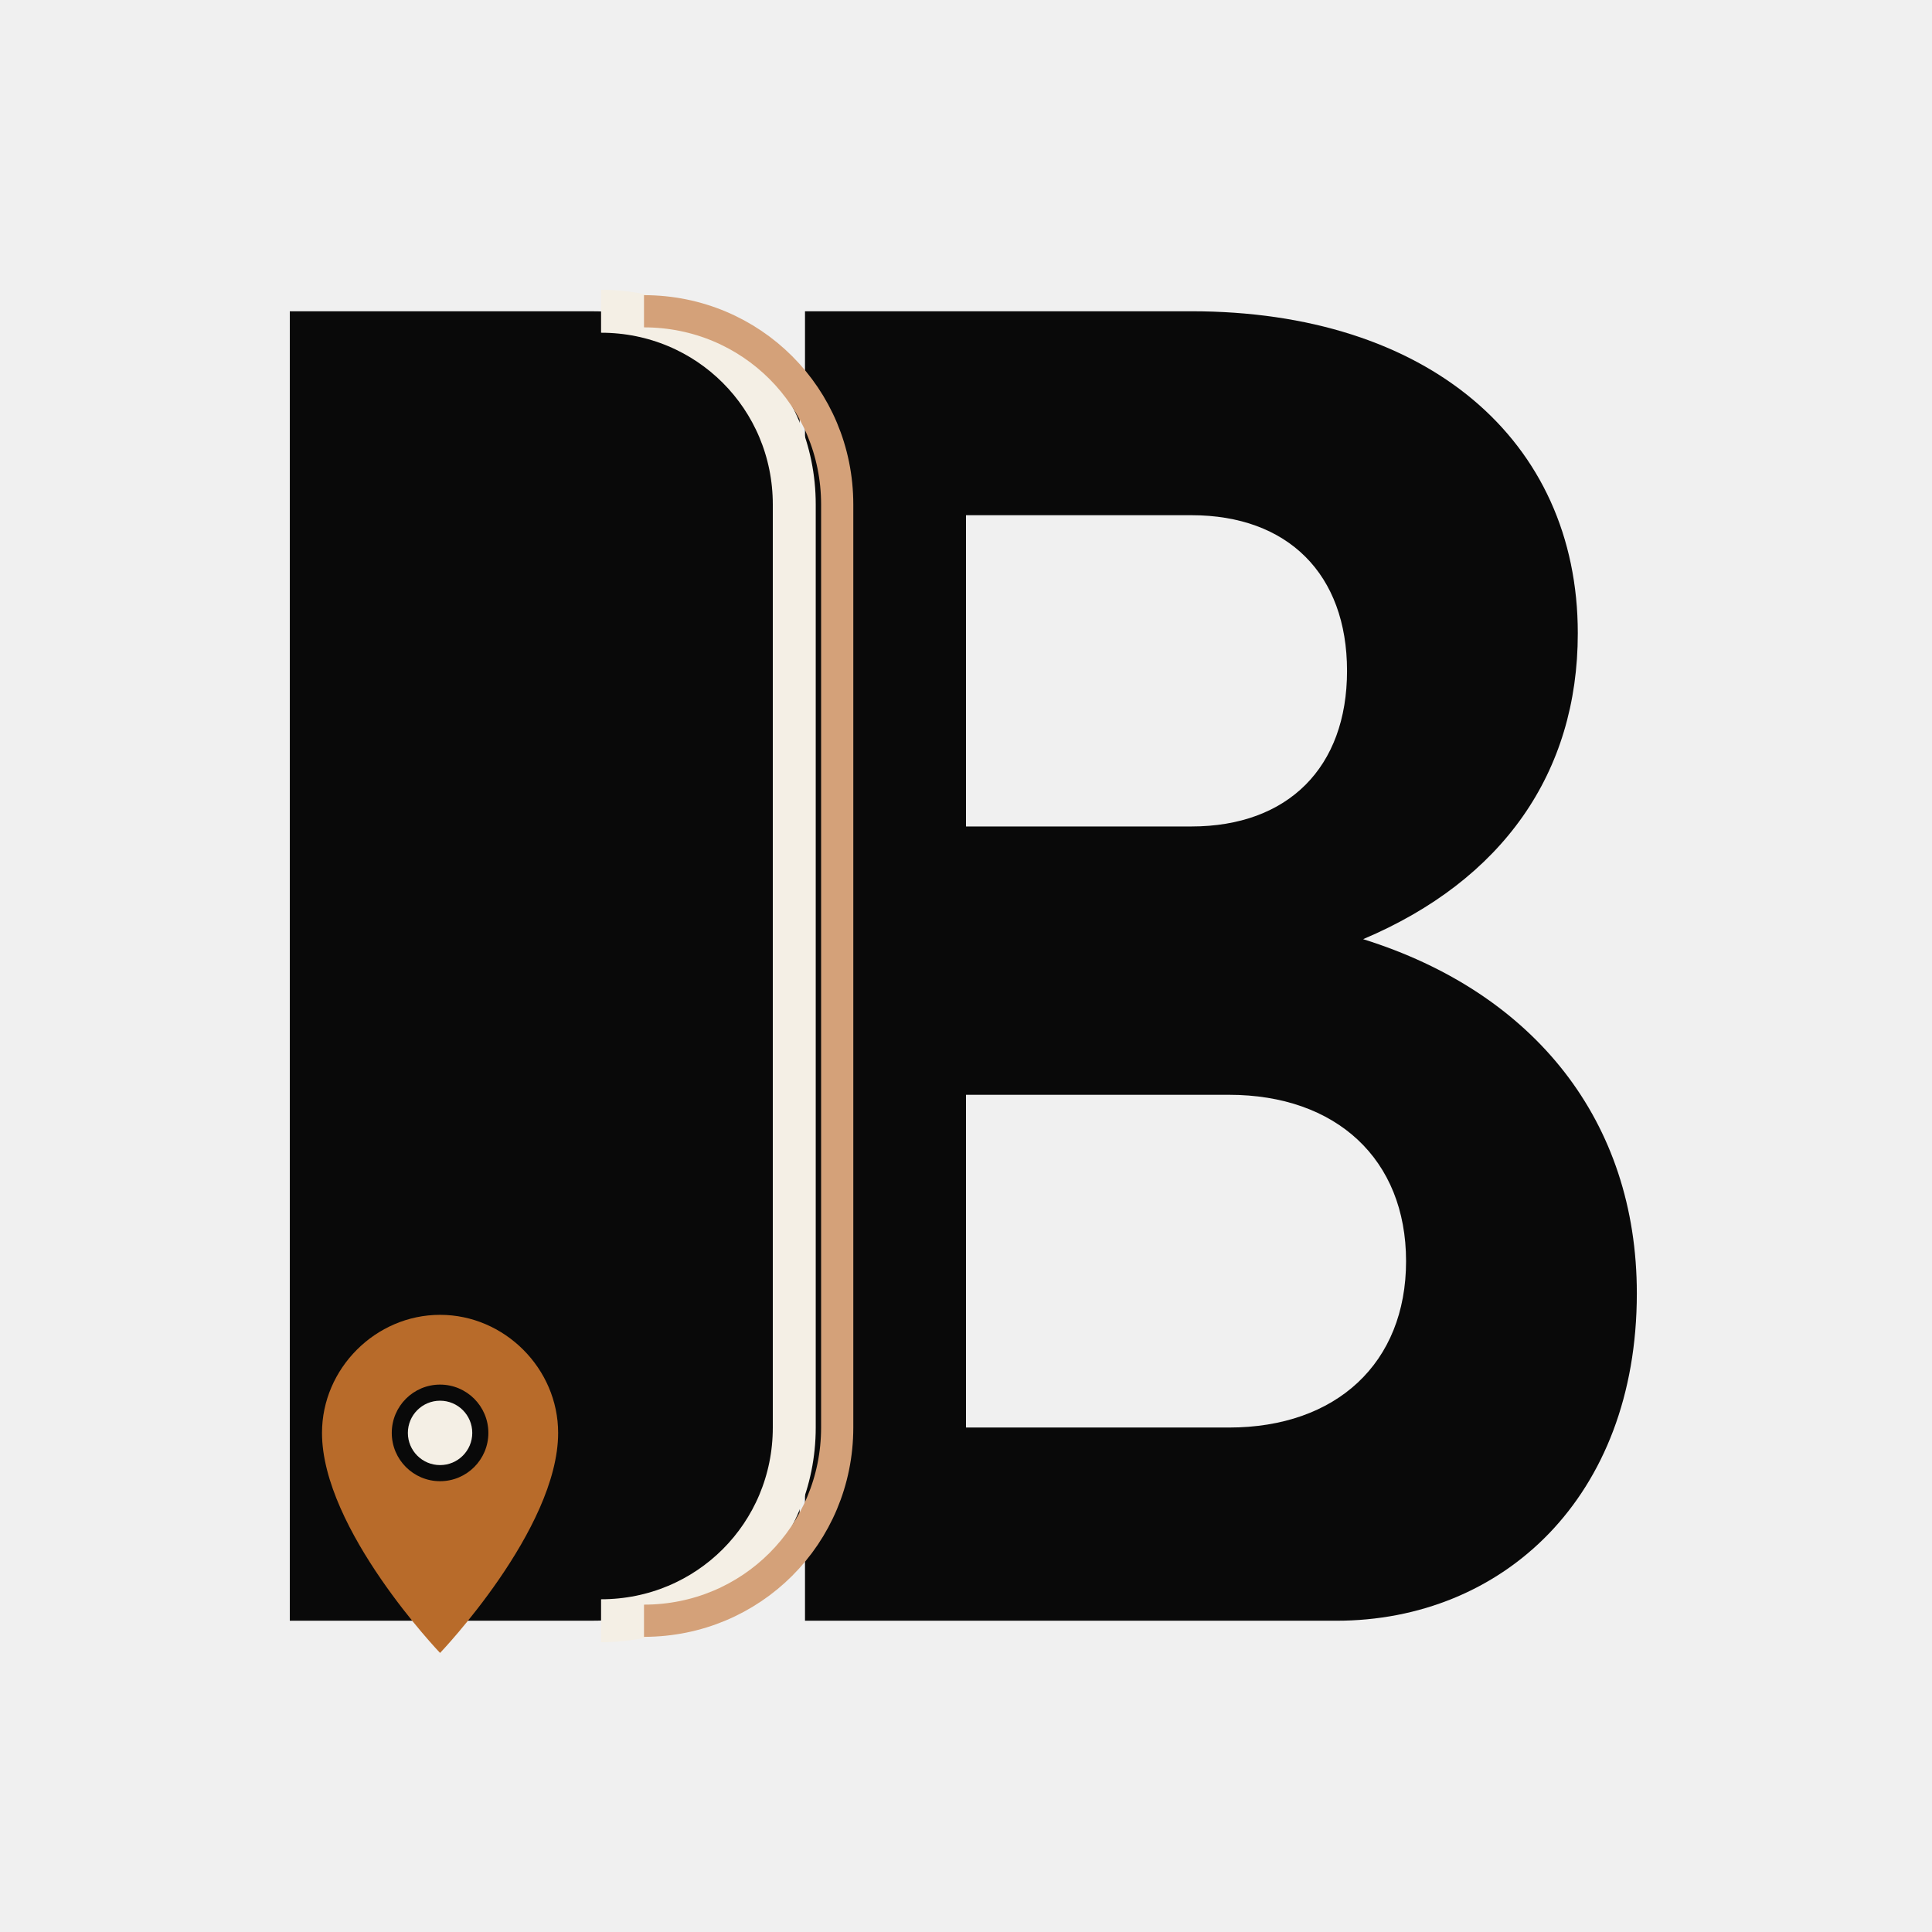
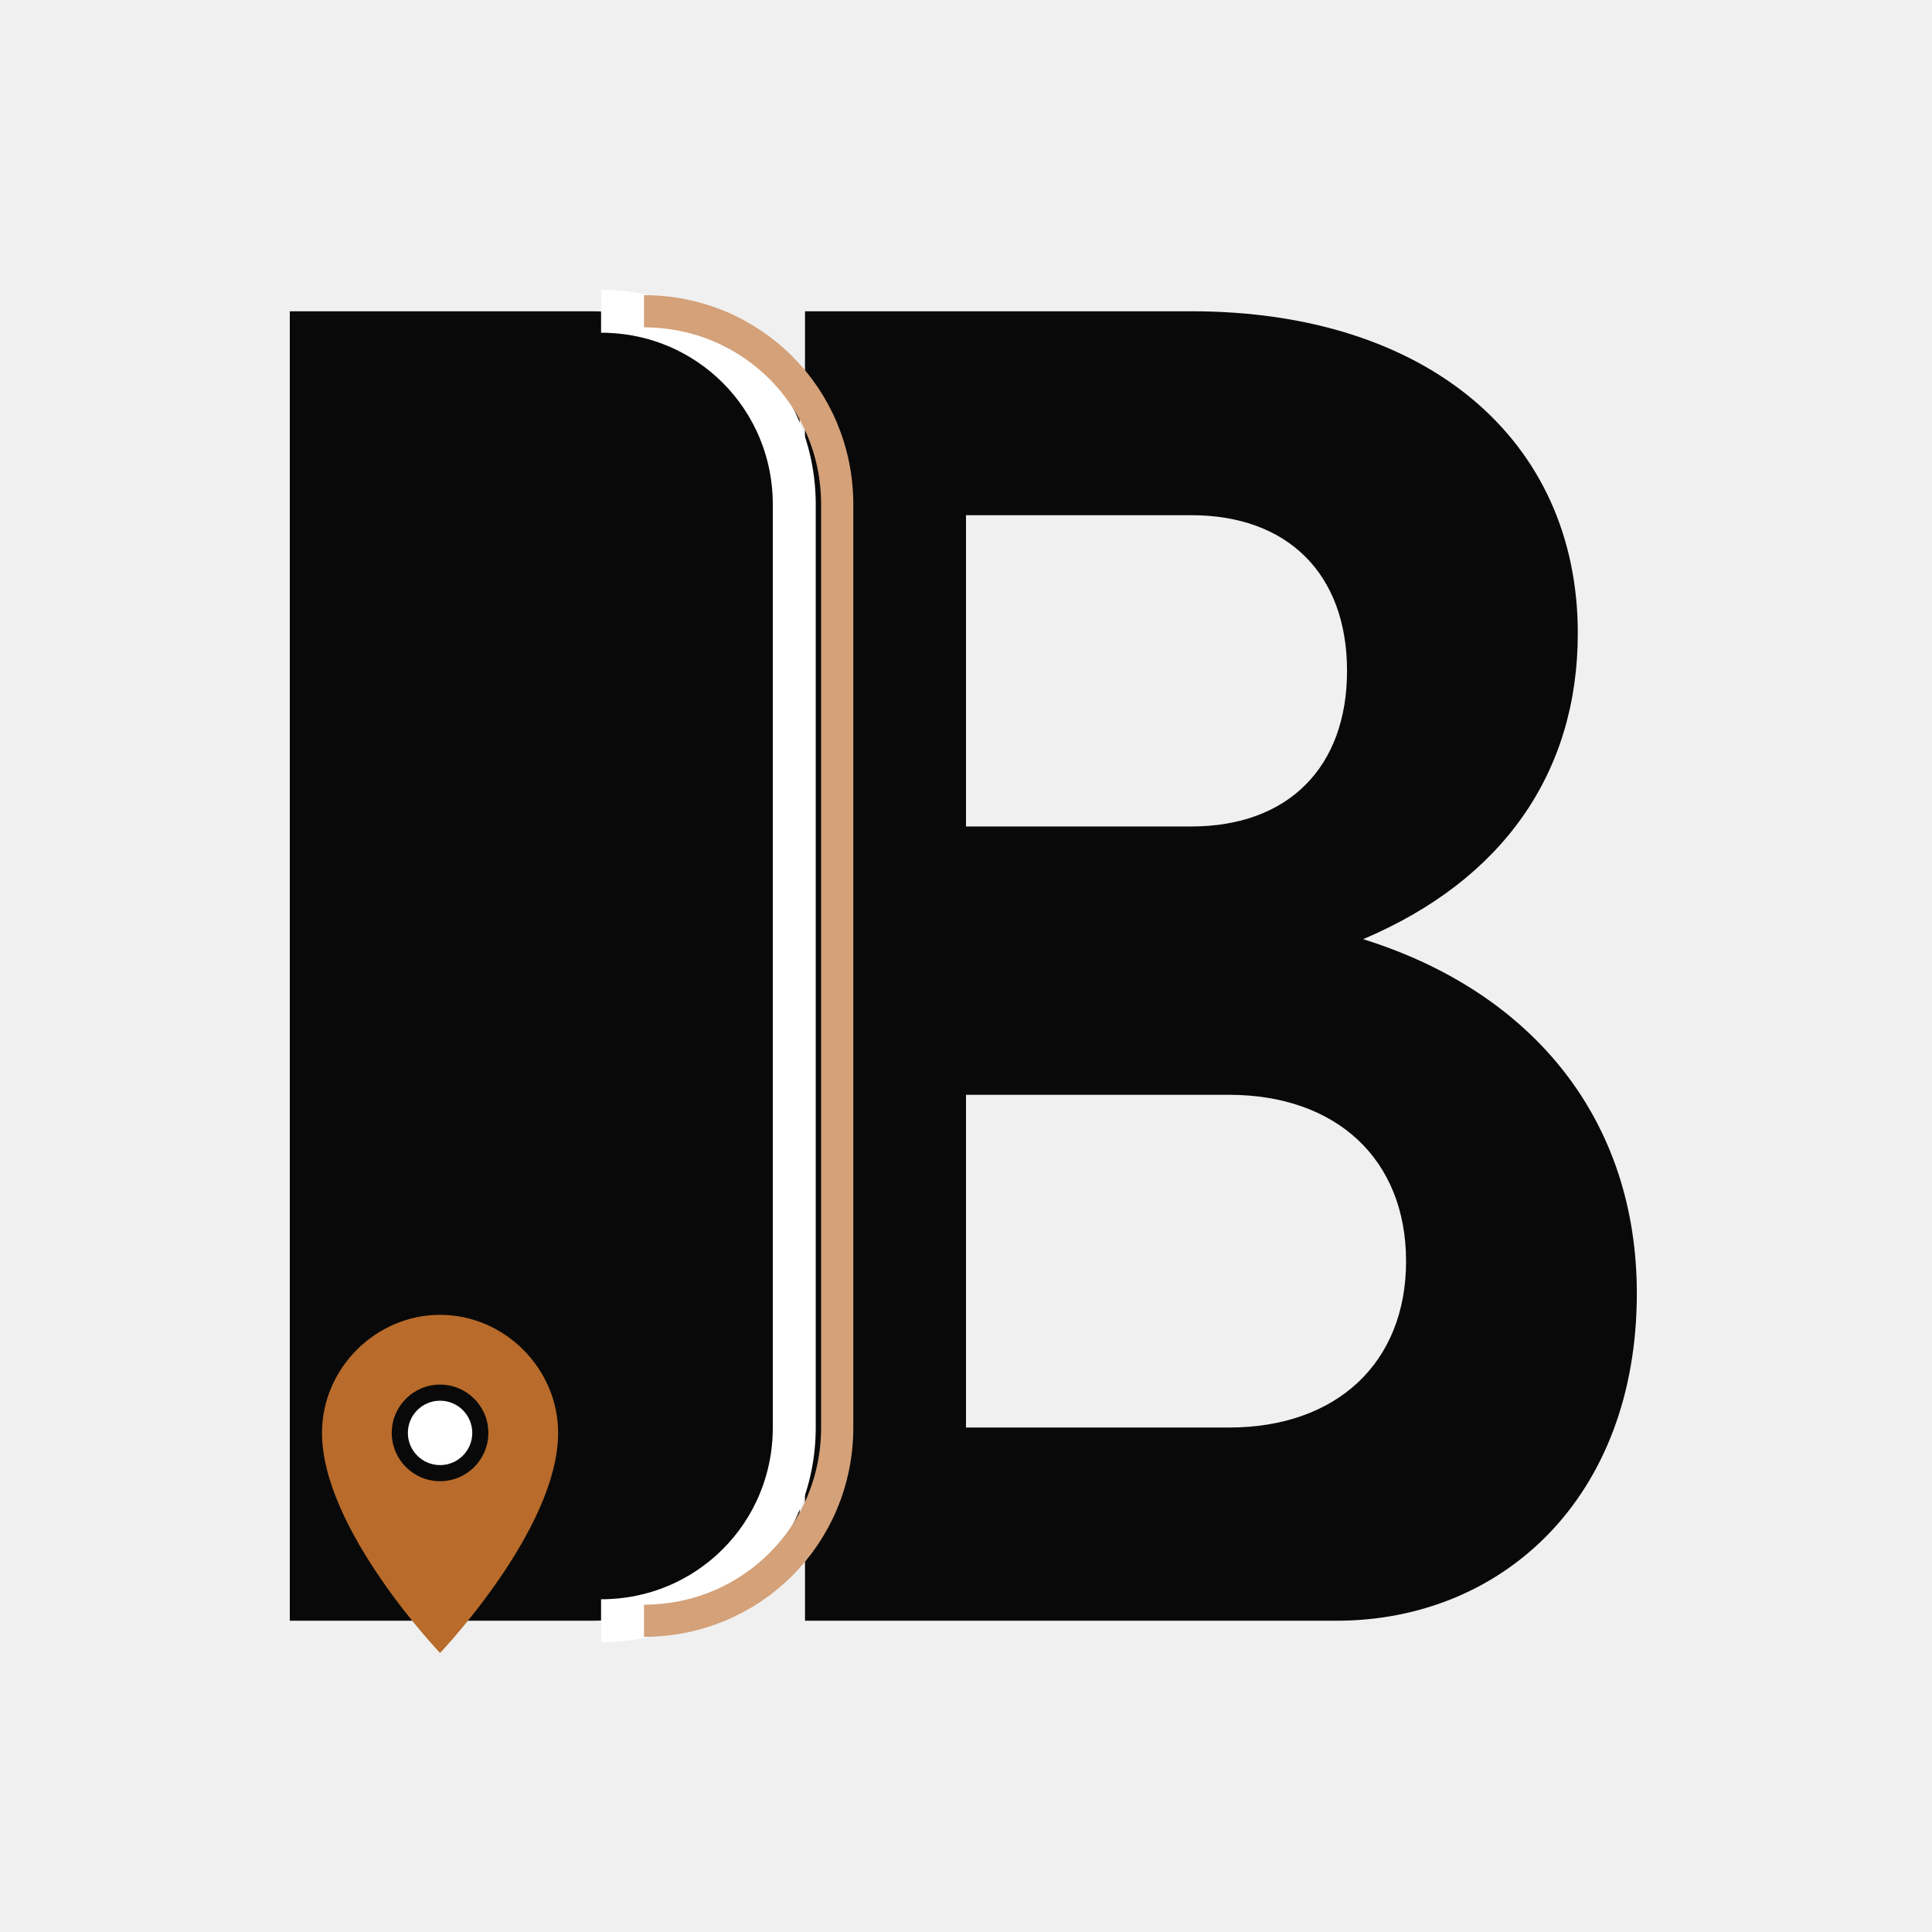
<svg xmlns="http://www.w3.org/2000/svg" viewBox="0 0 360 360">
  <path fill="#090909" d="M54 58H110c16 0 27 6 39 19v206c-12 13-23 19-39 19H54Z" />
  <path fill="#090909" fill-rule="evenodd" d="M150 58H222c44 0 72 24 72 60 0 26-14 46-40 57 32 10 51 34 51 66 0 38-25 61-56 61H150V58ZM180 96V154H222c18 0 29-11 29-29s-11-29-29-29H180ZM180 204V266H229c20 0 33-12 33-31s-13-31-33-31H180Z" />
-   <path d="M112 58C132 58 148 74 148 94V266c0 20-16 36-36 36" stroke="#F4EFE5" stroke-width="8" fill="none" stroke-linecap="butt" />
+   <path d="M112 58C132 58 148 74 148 94V266c0 20-16 36-36 36" stroke="#FFFFFF" stroke-width="8" fill="none" stroke-linecap="butt" />
  <path d="M120 58C140 58 156 74 156 94V266c0 20-16 36-36 36" stroke="#D4A179" stroke-width="6" fill="none" stroke-linecap="butt" />
  <path fill="#B86B2A" fill-rule="evenodd" d="M82 245c-12 0-22 10-22 22 0 18 22 41 22 41s22-23 22-41c0-12-10-22-22-22Zm0 13a9 9 0 1 1 0 18 9 9 0 0 1 0-18Z" />
-   <circle cx="82" cy="267" r="6" fill="#F4EFE5" />
+   <circle cx="82" cy="267" r="6" fill="#FFFFFF" />
</svg>
